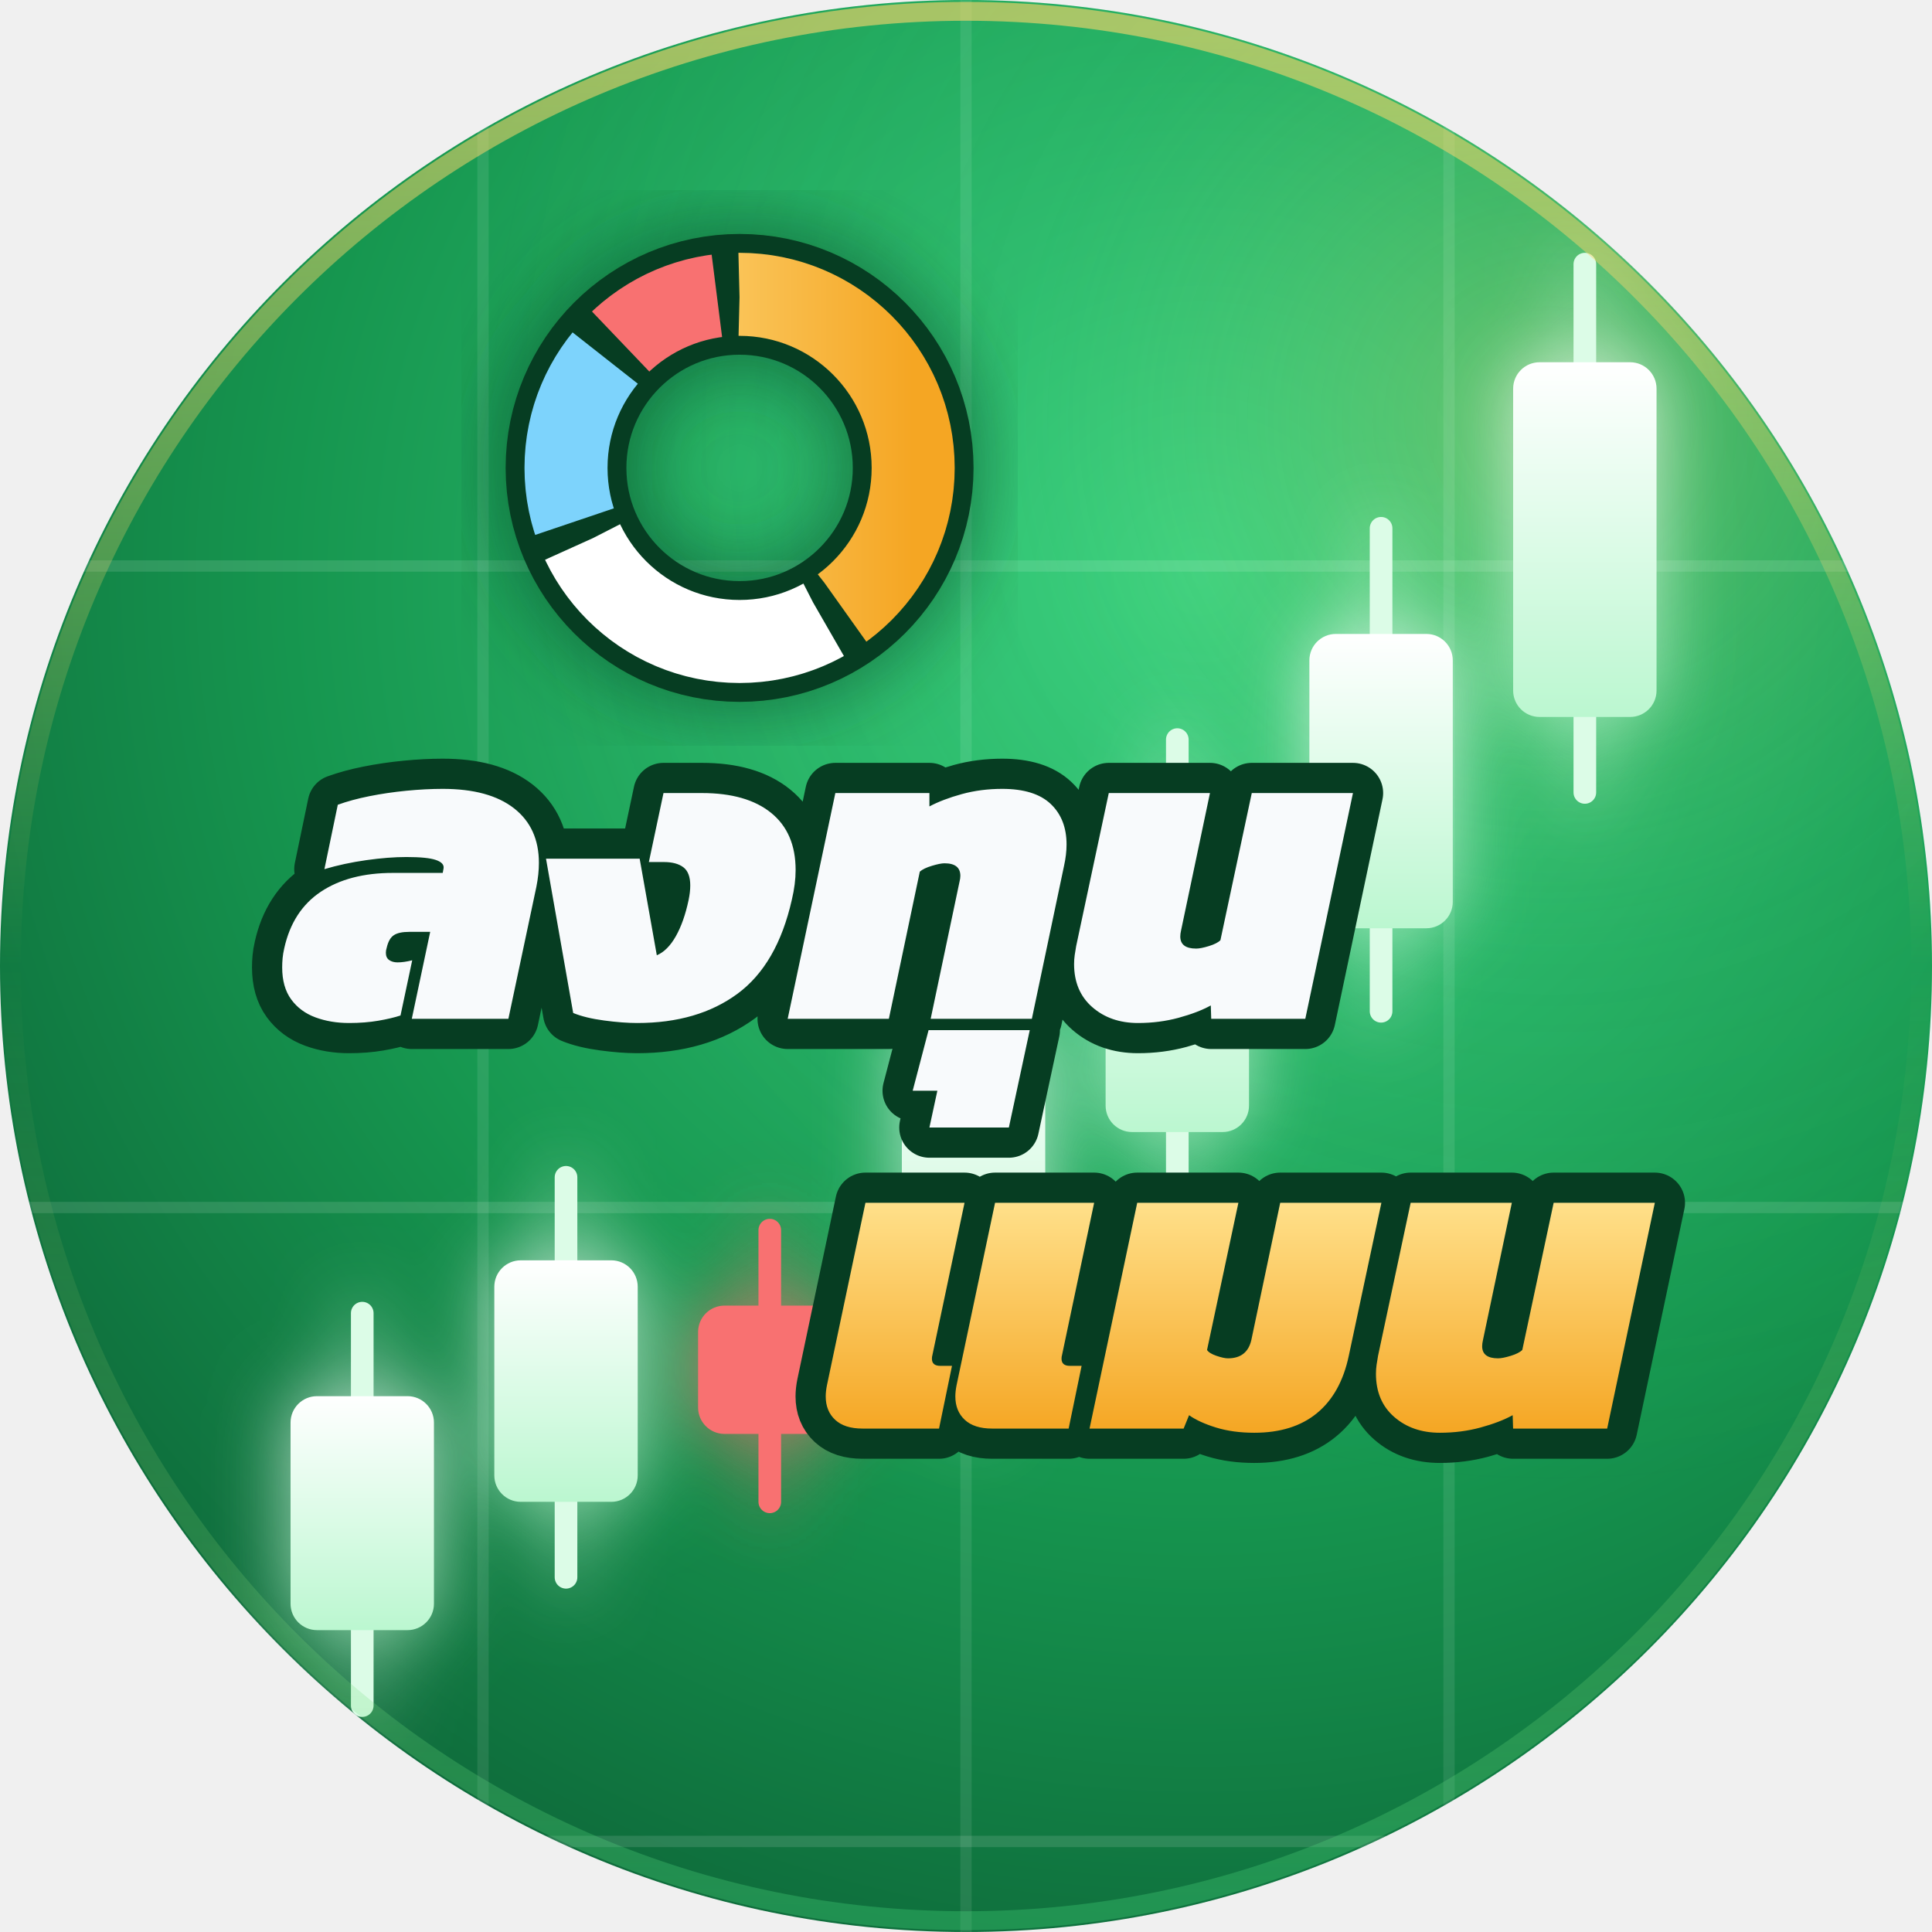
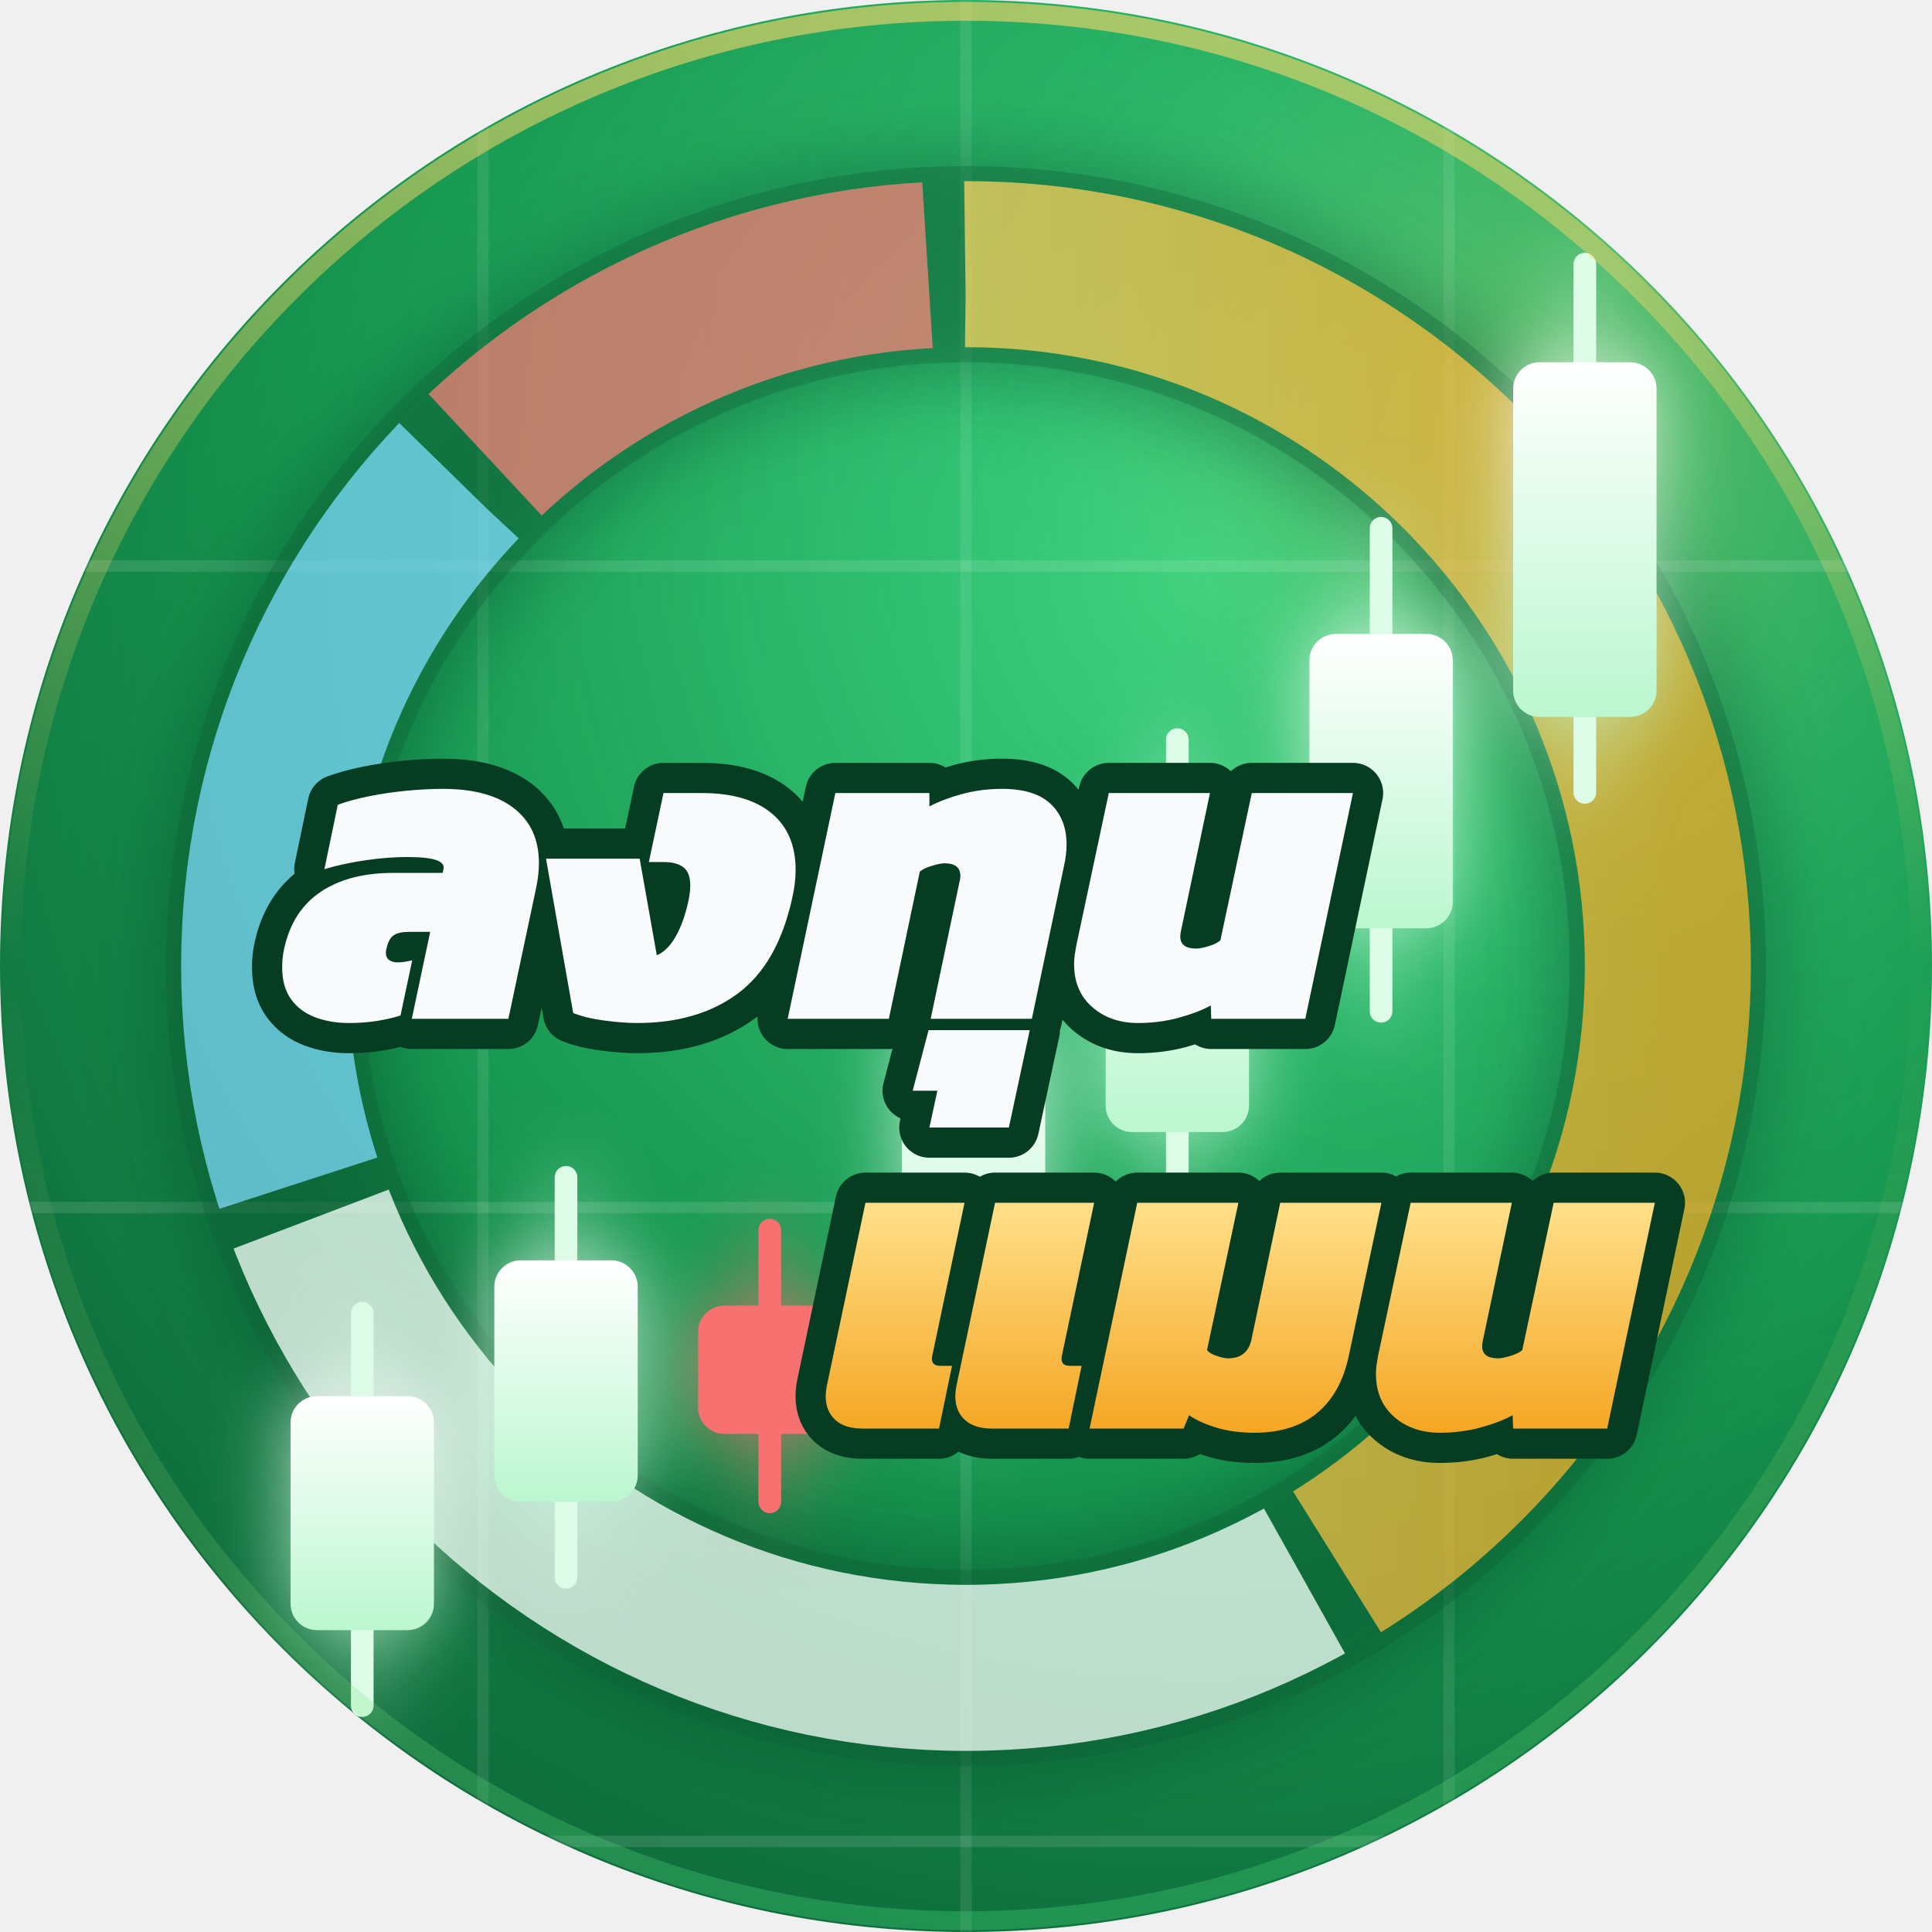
<svg xmlns="http://www.w3.org/2000/svg" viewBox="0 0 512 512">
  <defs>
    <clipPath id="c">
      <circle cx="256" cy="256" r="256" />
    </clipPath>
    <radialGradient id="bg" cx=".62" cy=".3" r=".85">
      <stop offset="0" stop-color="#3ad07f" />
      <stop offset=".55" stop-color="#16964f" />
      <stop offset="1" stop-color="#0b5a33" />
    </radialGradient>
    <radialGradient id="spot" cx=".8" cy=".22" r=".55">
      <stop offset="0" stop-color="#ffd66b" stop-opacity=".28" />
      <stop offset=".5" stop-color="#4ade80" stop-opacity=".08" />
      <stop offset="1" stop-color="#4ade80" stop-opacity="0" />
    </radialGradient>
    <linearGradient id="gc" x1="0" y1="0" x2="0" y2="1">
      <stop offset="0" stop-color="#ffffff" />
      <stop offset="1" stop-color="#bbf7d0" />
    </linearGradient>
    <linearGradient id="gold" x1="0" y1="0" x2="0" y2="1">
      <stop offset="0" stop-color="#ffe08a" />
      <stop offset="1" stop-color="#f5a623" />
    </linearGradient>
    <linearGradient id="rim" x1="0" y1="0" x2="0" y2="1">
      <stop offset="0" stop-color="#ffd66b" stop-opacity=".6" />
      <stop offset=".5" stop-color="#ffd66b" stop-opacity="0" />
      <stop offset="1" stop-color="#4ade80" stop-opacity=".3" />
    </linearGradient>
    <filter id="blur" x="-30%" y="-30%" width="160%" height="160%">
      <feGaussianBlur stdDeviation="10" />
    </filter>
  </defs>
  <circle cx="256" cy="256" r="256" fill="url(#bg)" />
  <g clip-path="url(#c)">
    <rect width="512" height="512" fill="url(#spot)" />
    <line x1="0" y1="150" x2="512" y2="150" stroke="#ffffff" stroke-opacity=".12" stroke-width="3" />
    <line x1="0" y1="320" x2="512" y2="320" stroke="#ffffff" stroke-opacity=".12" stroke-width="3" />
    <line x1="0" y1="488" x2="512" y2="488" stroke="#ffffff" stroke-opacity=".12" stroke-width="3" />
    <line x1="128" y1="0" x2="128" y2="512" stroke="#ffffff" stroke-opacity=".09" stroke-width="3" />
    <line x1="256" y1="0" x2="256" y2="512" stroke="#ffffff" stroke-opacity=".09" stroke-width="3" />
    <line x1="384" y1="0" x2="384" y2="512" stroke="#ffffff" stroke-opacity=".09" stroke-width="3" />
+     <g opacity=".72">
+       <circle cx="256" cy="256" r="186" fill="none" stroke="#063d22" stroke-width="60" opacity=".5" filter="url(#blur)" />
+       <circle cx="256" cy="256" r="186" fill="none" stroke="#0b5a33" stroke-opacity=".5" stroke-width="52" />
+       <circle cx="256" cy="256" r="186" fill="none" stroke="url(#gold)" stroke-width="44" stroke-dasharray="480.8 687.8" stroke-dashoffset="0.0" transform="rotate(-90 256 256)" />
+       <circle cx="256" cy="256" r="186" fill="none" stroke="#ffffff" stroke-width="44" stroke-dasharray="317.2 851.4" stroke-dashoffset="-490.8" transform="rotate(-90 256 256)" />
+       <circle cx="256" cy="256" r="186" fill="none" stroke="#7dd3fc" stroke-width="44" stroke-dasharray="200.4 968.3" stroke-dashoffset="-818.1" transform="rotate(-90 256 256)" />
+       <circle cx="256" cy="256" r="186" fill="none" stroke="#f87171" stroke-width="44" stroke-dasharray="130.2 1038.4" stroke-dashoffset="-1028.4" transform="rotate(-90 256 256)" />
+     </g>
    <g filter="url(#blur)" opacity=".75">
      <line x1="96" y1="348" x2="96" y2="452" stroke="#dcfce7" stroke-width="6" stroke-linecap="round" />
      <rect x="77" y="370" width="38" height="62" rx="7" fill="url(#gc)" />
      <line x1="150" y1="312" x2="150" y2="418" stroke="#dcfce7" stroke-width="6" stroke-linecap="round" />
      <rect x="131" y="334" width="38" height="64" rx="7" fill="url(#gc)" />
      <line x1="204" y1="326" x2="204" y2="398" stroke="#f87171" stroke-width="6" stroke-linecap="round" />
      <rect x="185" y="346" width="38" height="34" rx="7" fill="#f87171" />
      <line x1="258" y1="246" x2="258" y2="376" stroke="#dcfce7" stroke-width="6" stroke-linecap="round" />
      <rect x="239" y="270" width="38" height="86" rx="7" fill="url(#gc)" />
      <line x1="312" y1="196" x2="312" y2="320" stroke="#dcfce7" stroke-width="6" stroke-linecap="round" />
      <rect x="293" y="222" width="38" height="78" rx="7" fill="url(#gc)" />
      <line x1="366" y1="140" x2="366" y2="268" stroke="#dcfce7" stroke-width="6" stroke-linecap="round" />
      <rect x="347" y="168" width="38" height="78" rx="7" fill="url(#gc)" />
      <line x1="420" y1="70" x2="420" y2="210" stroke="#dcfce7" stroke-width="6" stroke-linecap="round" />
      <rect x="401" y="96" width="38" height="94" rx="7" fill="url(#gc)" />
    </g>
    <line x1="96" y1="348" x2="96" y2="452" stroke="#dcfce7" stroke-width="6" stroke-linecap="round" />
    <rect x="77" y="370" width="38" height="62" rx="7" fill="url(#gc)" />
    <line x1="150" y1="312" x2="150" y2="418" stroke="#dcfce7" stroke-width="6" stroke-linecap="round" />
    <rect x="131" y="334" width="38" height="64" rx="7" fill="url(#gc)" />
    <line x1="204" y1="326" x2="204" y2="398" stroke="#f87171" stroke-width="6" stroke-linecap="round" />
    <rect x="185" y="346" width="38" height="34" rx="7" fill="#f87171" />
    <line x1="258" y1="246" x2="258" y2="376" stroke="#dcfce7" stroke-width="6" stroke-linecap="round" />
    <rect x="239" y="270" width="38" height="86" rx="7" fill="url(#gc)" />
    <line x1="312" y1="196" x2="312" y2="320" stroke="#dcfce7" stroke-width="6" stroke-linecap="round" />
    <rect x="293" y="222" width="38" height="78" rx="7" fill="url(#gc)" />
    <line x1="366" y1="140" x2="366" y2="268" stroke="#dcfce7" stroke-width="6" stroke-linecap="round" />
    <rect x="347" y="168" width="38" height="78" rx="7" fill="url(#gc)" />
    <line x1="420" y1="70" x2="420" y2="210" stroke="#dcfce7" stroke-width="6" stroke-linecap="round" />
    <rect x="401" y="96" width="38" height="94" rx="7" fill="url(#gc)" />
  </g>
-   <circle cx="196" cy="124" r="46" fill="none" stroke="#063d22" stroke-width="38" opacity=".5" filter="url(#blur)" />
-   <circle cx="196" cy="124" r="46" fill="none" stroke="#063d22" stroke-width="32" />
-   <circle cx="196" cy="124" r="46" fill="none" stroke="url(#gold)" stroke-width="22" stroke-dasharray="115.4 173.6" stroke-dashoffset="0.0" transform="rotate(-90 196 124)" />
-   <circle cx="196" cy="124" r="46" fill="none" stroke="#ffffff" stroke-width="22" stroke-dasharray="74.9 214.1" stroke-dashoffset="-121.4" transform="rotate(-90 196 124)" />
-   <circle cx="196" cy="124" r="46" fill="none" stroke="#7dd3fc" stroke-width="22" stroke-dasharray="46.0 243.0" stroke-dashoffset="-202.3" transform="rotate(-90 196 124)" />
-   <circle cx="196" cy="124" r="46" fill="none" stroke="#f87171" stroke-width="22" stroke-dasharray="28.7 260.3" stroke-dashoffset="-254.3" transform="rotate(-90 196 124)" />
  <g stroke="#063d22" stroke-width="16" stroke-linejoin="round" paint-order="stroke">
    <path d="M92.51 271.108Q87.634 271.108 83.59 269.612Q79.546 268.116 77.163 264.848Q74.781 261.579 74.781 256.371Q74.781 255.152 74.892 253.934Q75.003 252.715 75.335 251.274Q77.551 241.302 85.03 236.316Q92.51 231.33 104.144 231.33H117.33L117.551 230.111Q117.773 228.67 115.501 227.895Q113.23 227.119 107.69 227.119Q102.925 227.119 97.053 227.95Q91.18 228.781 85.972 230.332L89.518 213.269Q93.175 211.939 97.884 210.997Q102.593 210.055 107.69 209.557Q112.787 209.058 117.33 209.058Q129.629 209.058 136.222 214.211Q142.814 219.363 142.814 228.67Q142.814 231.662 142.15 234.986L134.726 270.0H109.13L114.006 246.953H108.465Q105.695 246.953 104.366 247.839Q103.036 248.726 102.482 251.163Q102.371 251.496 102.316 251.828Q102.26 252.161 102.26 252.493Q102.26 253.823 103.147 254.432Q104.033 255.042 105.363 255.042Q107.025 255.042 109.241 254.488L106.139 269.114Q103.812 269.889 100.266 270.499Q96.72 271.108 92.51 271.108Z M168.853 271.108Q165.086 271.108 160.1 270.443Q155.114 269.778 151.9 268.449L144.698 227.562H169.518L174.061 253.158Q176.942 251.939 179.102 248.116Q181.263 244.294 182.482 238.532Q182.925 236.427 182.925 234.654Q182.925 231.219 181.097 229.834Q179.269 228.449 175.945 228.449H171.956L175.834 210.166H186.028Q197.884 210.166 204.366 215.429Q210.848 220.693 210.848 230.554Q210.848 234.211 209.85 238.421Q205.972 255.596 195.446 263.352Q184.92 271.108 168.853 271.108Z M208.742 270.0 221.374 210.166H246.305V213.712Q249.85 211.828 254.892 210.443Q259.934 209.058 265.584 209.058Q274.227 209.058 278.438 213.047Q282.648 217.036 282.648 223.795Q282.648 226.454 281.983 229.446L273.452 270.0H246.637L254.283 233.657Q254.393 233.213 254.449 232.825Q254.504 232.438 254.504 232.105Q254.504 228.781 250.294 228.781Q249.186 228.781 246.97 229.446Q244.753 230.111 243.756 230.997L235.557 270.0Z M246.305 298.809 248.41 289.058H241.873L246.083 272.992H272.898L267.357 298.809Z M301.596 271.108Q294.283 271.108 289.463 266.898Q284.643 262.687 284.643 255.485Q284.643 254.266 284.809 253.102Q284.975 251.939 285.197 250.72L293.839 210.166H320.654L313.008 246.51Q312.898 246.953 312.842 247.396Q312.787 247.839 312.787 248.172Q312.787 251.385 316.997 251.385Q318.216 251.385 320.377 250.72Q322.537 250.055 323.424 249.169L331.734 210.166H358.548L345.917 270.0H320.986L320.875 266.454Q317.44 268.338 312.343 269.723Q307.247 271.108 301.596 271.108Z" fill="#f8fafc" />
    <path d="M262.925 378.587Q258.161 378.587 255.668 376.26Q253.175 373.934 253.175 370.055Q253.175 368.726 253.507 367.064L263.701 318.753H289.961L281.429 359.197Q281.319 359.529 281.319 360.083Q281.319 361.967 283.535 361.967H286.637L283.202 378.587ZM228.576 378.587Q223.812 378.587 221.319 376.26Q218.825 373.934 218.825 370.055Q218.825 368.726 219.158 367.064L229.352 318.753H255.612L247.08 359.197Q246.97 359.529 246.97 360.083Q246.97 361.967 249.186 361.967H252.288L248.853 378.587Z M332.399 379.695Q326.748 379.695 322.26 378.31Q317.773 376.925 315.114 375.042L313.673 378.587H288.742L301.374 318.753H328.188L319.878 357.756Q320.432 358.643 322.371 359.307Q324.31 359.972 325.418 359.972Q330.515 359.972 331.623 355.097L339.269 318.753H366.083L357.44 359.307Q355.335 369.28 349.019 374.488Q342.704 379.695 332.399 379.695Z M381.596 379.695Q374.283 379.695 369.463 375.485Q364.643 371.274 364.643 364.072Q364.643 362.853 364.809 361.69Q364.975 360.526 365.197 359.307L373.839 318.753H400.654L393.008 355.097Q392.898 355.54 392.842 355.983Q392.787 356.427 392.787 356.759Q392.787 359.972 396.997 359.972Q398.216 359.972 400.377 359.307Q402.537 358.643 403.424 357.756L411.734 318.753H438.548L425.917 378.587H400.986L400.875 375.042Q397.44 376.925 392.343 378.31Q387.247 379.695 381.596 379.695Z" fill="url(#gold)" />
  </g>
  <circle cx="256" cy="256" r="253" fill="none" stroke="url(#rim)" stroke-width="5" />
</svg>
